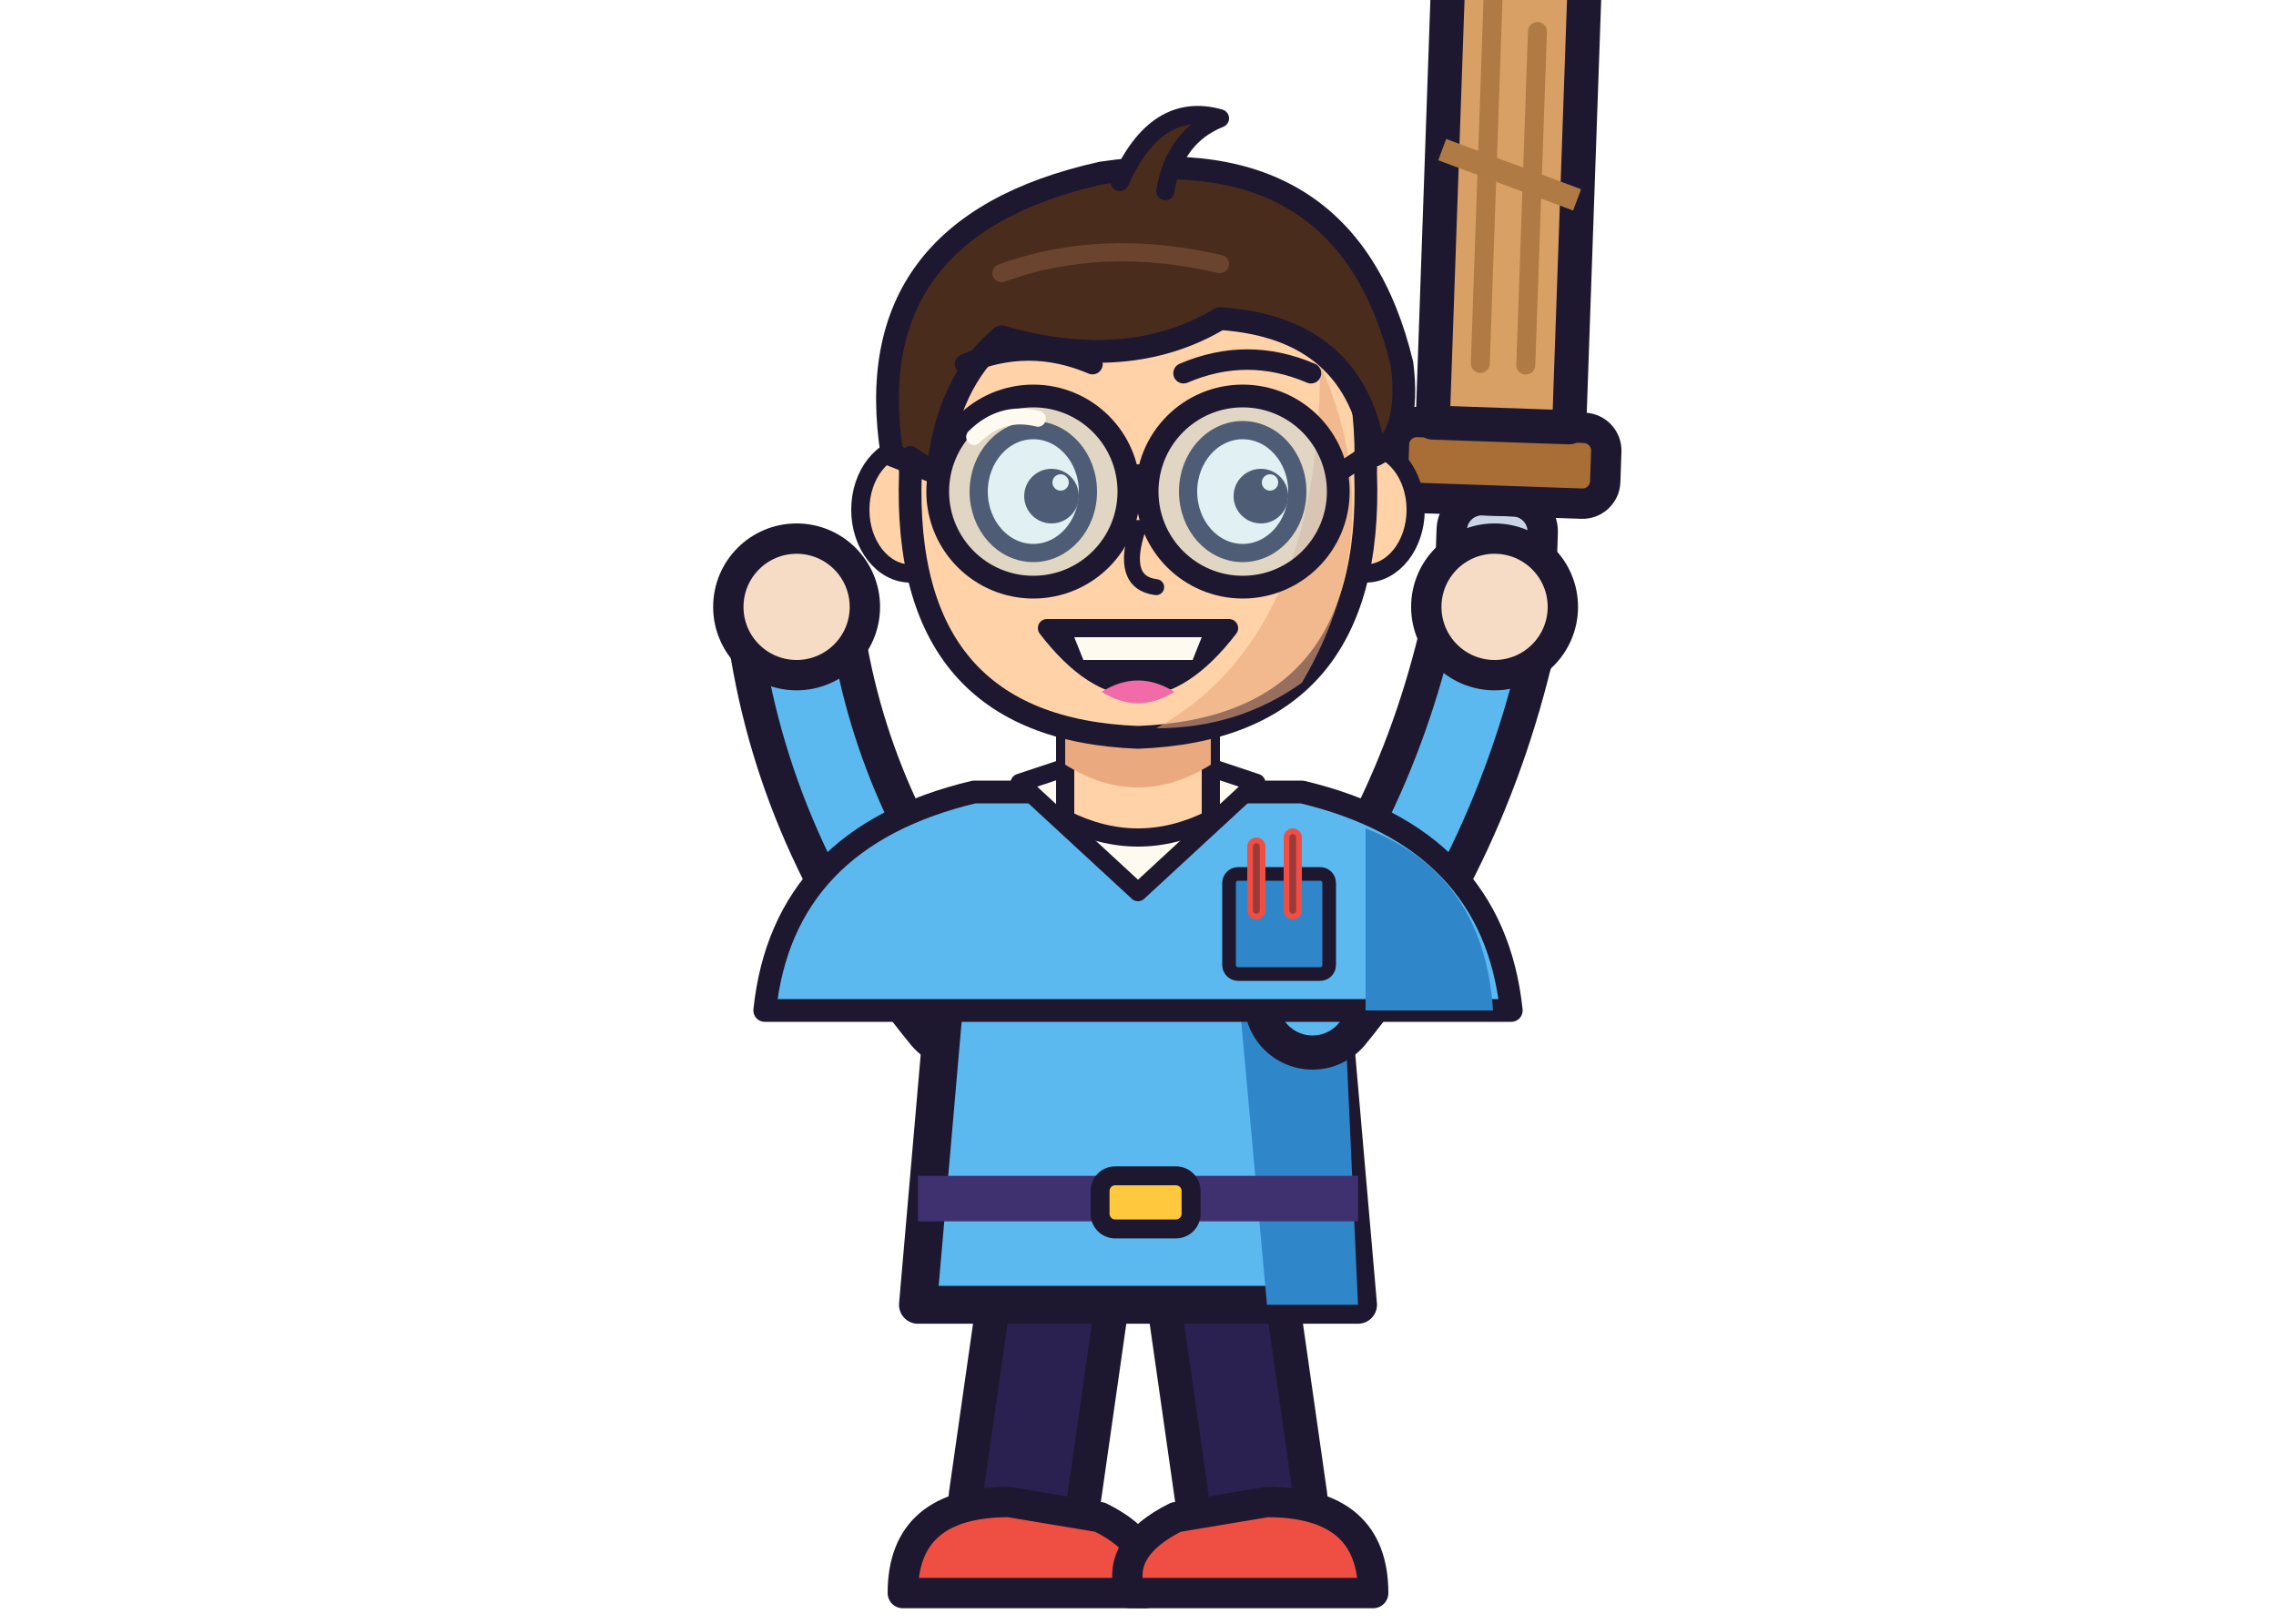
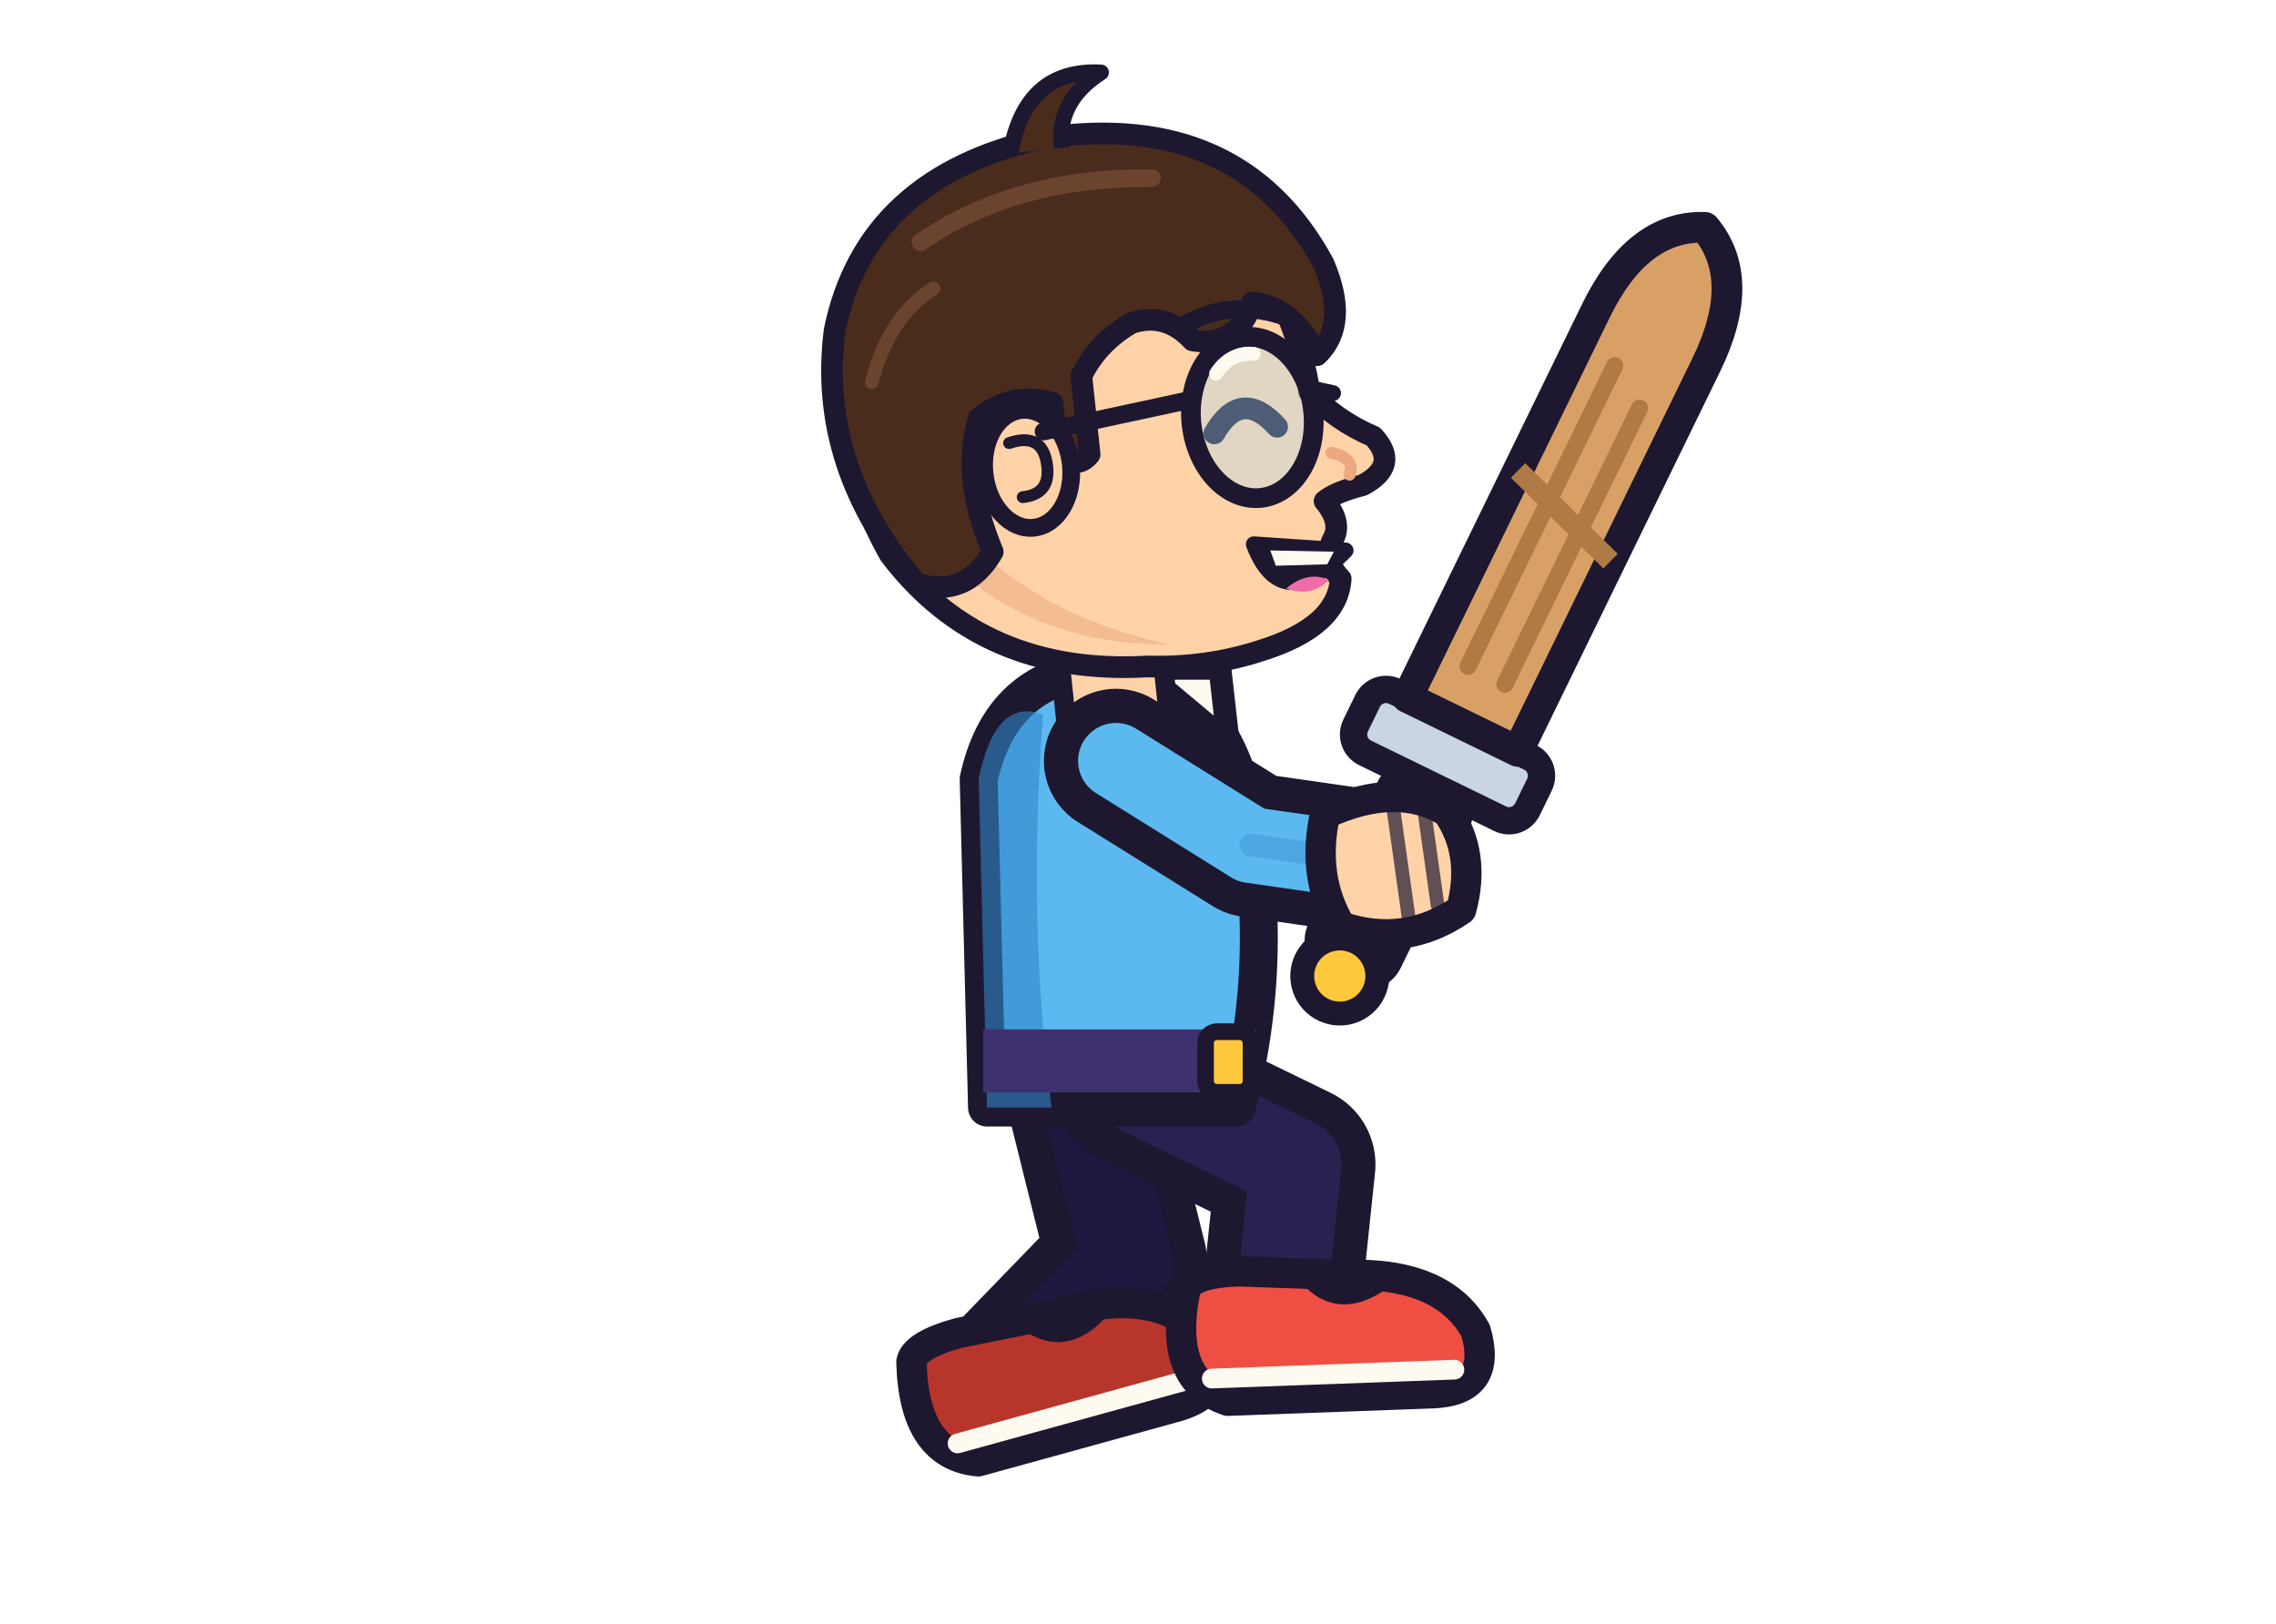
<svg xmlns="http://www.w3.org/2000/svg" viewBox="0 0 300 214" width="300" height="214">
-   <g transform="translate(75 0)">
-     <path d="M64 170 L60 198" fill="none" stroke="#1d1830" stroke-width="20" stroke-linecap="round" stroke-linejoin="round" />
-     <path d="M64 170 L60 198" fill="none" stroke="#2b2150" stroke-width="11" stroke-linecap="round" stroke-linejoin="round" />
-     <path d="M86 170 L90 198" fill="none" stroke="#1d1830" stroke-width="20" stroke-linecap="round" stroke-linejoin="round" />
-     <path d="M86 170 L90 198" fill="none" stroke="#2b2150" stroke-width="11" stroke-linecap="round" stroke-linejoin="round" />
-     <path d="M44 210 Q44 198 58 198 L70 200 Q78 204 76 210 Z" fill="#ef4f43" stroke="#1d1830" stroke-width="4" stroke-linejoin="round" />
-     <path d="M106 210 Q106 198 92 198 L80 200 Q72 204 74 210 Z" fill="#ef4f43" stroke="#1d1830" stroke-width="4" stroke-linejoin="round" />
-     <path d="M52 132 Q34 110 30 84" fill="none" stroke="#1d1830" stroke-width="18" stroke-linecap="round" stroke-linejoin="round" />
-     <path d="M52 132 Q34 110 30 84" fill="none" stroke="#5cb9f0" stroke-width="9" stroke-linecap="round" stroke-linejoin="round" />
-     <circle cx="30" cy="80" r="9" fill="#f6dcc4" stroke="#1d1830" stroke-width="4" />
-     <path d="M50 126 L100 126 L104 172 L46 172 Z" fill="#5cb9f0" stroke="#1d1830" stroke-width="5" stroke-linejoin="round" />
-     <path d="M88 128 L102 128 L104 172 L92 172 Z" fill="#2f86c9" />
-     <path d="M46 158 L104 158" stroke="#3f3170" stroke-width="6" />
-     <rect x="70" y="155" width="12" height="7" rx="2" fill="#ffc83d" stroke="#1d1830" stroke-width="2.5" />
-     <g transform="translate(122 80) rotate(-88)">
-       <rect x="-10" y="-6" width="24" height="12" rx="4" fill="#c9d4e4" stroke="#1d1830" stroke-width="4" />
-       <path d="M-4 -6 L-4 6 M4 -6 L4 6" stroke="#9aa6b8" stroke-width="2.5" />
-       <rect x="14" y="-14" width="10" height="28" rx="3" fill="#a96d36" stroke="#1d1830" stroke-width="4" />
-       <path d="M24 -9 L86 -9 Q100 -9 104 0 Q100 9 86 9 L24 9 Z" fill="#d9a066" stroke="#1d1830" stroke-width="4.5" stroke-linejoin="round" />
-       <path d="M32 -3 L80 -3 M32 3 L76 3" stroke="#b07a44" stroke-width="2.5" stroke-linecap="round" />
-       <path d="M60 -9 L54 9" stroke="#b07a44" stroke-width="3" />
-     </g>
-     <path d="M98 132 Q116 110 122 80" fill="none" stroke="#1d1830" stroke-width="18" stroke-linecap="round" stroke-linejoin="round" />
-     <path d="M98 132 Q116 110 122 80" fill="none" stroke="#5cb9f0" stroke-width="9" stroke-linecap="round" stroke-linejoin="round" />
-     <circle cx="122" cy="80" r="9" fill="#f6dcc4" stroke="#1d1830" stroke-width="4" />
-     <g transform="translate(15 0) scale(0.6)">
-       <g>
-         <g>
-           <path d="M18 222 Q22 184 64 174 L136 174 Q178 184 182 222 Z" fill="#5cb9f0" stroke="#1d1830" stroke-width="5" stroke-linejoin="round" stroke-linecap="round" />
-           <path d="M150 182 Q176 192 178 222 L150 222 Z" fill="#2f86c9" />
-           <path d="M74 172 L100 196 L126 172 L114 168 L100 182 L86 168 Z" fill="#fffaf0" stroke="#1d1830" stroke-width="4" stroke-linejoin="round" stroke-linecap="round" />
-         </g>
-         <rect x="120" y="192" width="22" height="22" rx="2" fill="#2f86c9" stroke="#1d1830" stroke-width="3" stroke-linejoin="round" stroke-linecap="round" />
-         <path d="M126 186 L126 200 M134 184 L134 200" stroke="#ef4f43" stroke-width="4" stroke-linecap="round" />
-         <path d="M126 186 L126 200 M134 184 L134 200" stroke="#1d1830" stroke-width="1.5" stroke-linecap="round" opacity="0.4" />
-         <g>
-           <path d="M84 150 L84 180 Q100 188 116 180 L116 150 Z" fill="#ffd2a8" stroke="#1d1830" stroke-width="4" stroke-linejoin="round" stroke-linecap="round" />
-           <path d="M84 158 Q100 170 116 158 L116 168 Q100 178 84 168 Z" fill="#eaa97e" />
-         </g>
-         <ellipse cx="50" cy="112" rx="11" ry="14" fill="#ffd2a8" stroke="#1d1830" stroke-width="4" stroke-linejoin="round" stroke-linecap="round" />
-         <ellipse cx="150" cy="112" rx="11" ry="14" fill="#ffd2a8" stroke="#1d1830" stroke-width="4" stroke-linejoin="round" stroke-linecap="round" />
-         <path d="M50 104 Q48 50 100 48 Q152 50 150 104 Q152 160 100 162 Q48 160 50 104 Z" fill="#ffd2a8" stroke="#1d1830" stroke-width="5" stroke-linejoin="round" stroke-linecap="round" />
-         <path d="M140 80 Q156 116 136 150 Q122 160 104 160 Q140 140 140 80 Z" fill="#eaa97e" opacity="0.6" />
-         <path d="M46 100 Q38 50 92 38 Q146 30 158 80 Q160 96 152 100 Q148 72 118 70 Q98 82 70 74 Q58 84 56 104 Z" fill="#4a2c1c" stroke="#1d1830" stroke-width="5" stroke-linejoin="round" stroke-linecap="round" />
-         <path d="M96 40 Q104 22 118 26 Q108 30 106 42" fill="#4a2c1c" stroke="#1d1830" stroke-width="4" stroke-linejoin="round" stroke-linecap="round" />
-         <path d="M70 60 Q92 52 118 58" fill="none" stroke="#6b4430" stroke-width="4" stroke-linecap="round" />
-         <g>
-           <ellipse cx="77" cy="108" rx="12" ry="13.5" fill="#fffaf0" stroke="#1d1830" stroke-width="4" stroke-linejoin="round" stroke-linecap="round" />
-           <ellipse cx="123" cy="108" rx="12" ry="13.5" fill="#fffaf0" stroke="#1d1830" stroke-width="4" stroke-linejoin="round" stroke-linecap="round" />
-           <circle cx="81" cy="109" r="6" fill="#1d1830" />
-           <circle cx="127" cy="109" r="6" fill="#1d1830" />
-           <circle cx="83" cy="106" r="1.8" fill="#fffaf0" />
-           <circle cx="129" cy="106" r="1.8" fill="#fffaf0" />
-         </g>
-         <g fill="none">
-           <circle cx="77" cy="108" r="21" fill="#a9dcf7" fill-opacity="0.35" stroke="#1d1830" stroke-width="5" stroke-linejoin="round" stroke-linecap="round" />
-           <circle cx="123" cy="108" r="21" fill="#a9dcf7" fill-opacity="0.35" stroke="#1d1830" stroke-width="5" stroke-linejoin="round" stroke-linecap="round" />
-           <path d="M98 106 Q100 102 102 106" stroke="#1d1830" stroke-width="4" stroke-linejoin="round" stroke-linecap="round" />
-           <path d="M56 104 L50 100 M144 104 L150 100" stroke="#1d1830" stroke-width="4" stroke-linejoin="round" stroke-linecap="round" />
-           <path d="M64 96 Q70 90 78 92" stroke="#fffaf0" stroke-width="3.5" stroke-linecap="round" />
-         </g>
-         <path d="M62 80 Q76 74 90 80 M110 82 Q124 76 138 82" fill="none" stroke="#1d1830" stroke-width="4.5" stroke-linejoin="round" stroke-linecap="round" />
-         <path d="M100 116 Q96 128 104 129" fill="none" stroke="#1d1830" stroke-width="3.5" stroke-linejoin="round" stroke-linecap="round" />
-         <g>
-           <path d="M80 138 Q100 164 120 138 Z" fill="#1d1830" stroke="#1d1830" stroke-width="4" stroke-linejoin="round" stroke-linecap="round" />
-           <path d="M86 140 L114 140 L112 145 L88 145 Z" fill="#fffaf0" />
-           <path d="M92 152 Q100 147 108 152 Q100 157 92 152 Z" fill="#f06ba8" />
-         </g>
-       </g>
-     </g>
+   <path d="M143.9 99.1 L140.2 119.8 L143.5 138.5" fill="none" stroke="#1d1830" stroke-width="19" stroke-linecap="round" stroke-linejoin="round" />
+   <path d="M143.9 99.1 L140.2 119.8 L143.5 138.5" fill="none" stroke="#3f97d2" stroke-width="10" stroke-linecap="round" stroke-linejoin="round" />
+   <g transform="translate(143.5 138.5) rotate(-80)">
+     <path d="M-8 -8 Q2 -11 8 -6 Q11 0 8 7 Q0 11 -8 7 Q-11 0 -8 -8 Z" fill="#efb88f" stroke="#1d1830" stroke-width="4" stroke-linejoin="round" />
+     <path d="M1 -8 L1 7 M5 -6 L5 6" stroke="#1d1830" stroke-width="1.8" stroke-linecap="round" opacity="0.7" />
+   </g>
+   <path d="M142.8 143 L148.6 166.3 L133.3 182.1" fill="none" stroke="#1d1830" stroke-width="21" stroke-linecap="round" stroke-linejoin="round" />
+   <path d="M142.8 143 L148.6 166.3 L133.3 182.1" fill="none" stroke="#1f1840" stroke-width="12" stroke-linecap="round" stroke-linejoin="round" />
+   <g transform="translate(133.3 182.1) rotate(-15.4)">
+     <path d="M-12 -6 Q-15 6 -7 9 L20 9 Q28 9 26 1 Q22 -7 9 -7 L-5 -8 Q-11 -8 -12 -6 Z" fill="#b8352c" stroke="#1d1830" stroke-width="4" stroke-linejoin="round" />
+     <path d="M-9 6 L23 6" stroke="#fffaf0" stroke-width="2.6" stroke-linecap="round" />
+     <path d="M4 -7 Q8 -2 14 -6" fill="none" stroke="#1d1830" stroke-width="2.2" stroke-linecap="round" />
+   </g>
+   <path d="M149.2 143 L170.8 153.5 L168.5 175.4" fill="none" stroke="#1d1830" stroke-width="21" stroke-linecap="round" stroke-linejoin="round" />
+   <path d="M149.2 143 L170.8 153.5 L168.5 175.4" fill="none" stroke="#2b2150" stroke-width="12" stroke-linecap="round" stroke-linejoin="round" />
+   <g transform="translate(168.5 175.4) rotate(-2.1)">
+     <path d="M-12 -6 Q-15 6 -7 9 L20 9 Q28 9 26 1 Q22 -7 9 -7 L-5 -8 Q-11 -8 -12 -6 Z" fill="#ef4f43" stroke="#1d1830" stroke-width="4" stroke-linejoin="round" />
+     <path d="M-9 6 L23 6" stroke="#fffaf0" stroke-width="2.6" stroke-linecap="round" />
+     <path d="M4 -7 Q8 -2 14 -6" fill="none" stroke="#1d1830" stroke-width="2.2" stroke-linecap="round" />
+   </g>
+   <path d="M130.1 146 L163 146 Q168.3 125.9 164 105.2 Q159.8 89.3 147.1 88.1 Q132.2 88.1 129 102.7 Z" fill="#5cb9f0" stroke="#1d1830" stroke-width="5" stroke-linejoin="round" />
+   <path d="M130.1 146 L138.6 146 Q135.4 121 137.5 94.2 Q131.2 91.8 129 102.7 Z" fill="#2f86c9" opacity="0.6" />
+   <path d="M129.6 135.7 L165.6 135.7 L164.6 144 L129.6 144 Z" fill="#3f3170" />
+   <rect x="158.9" y="136" width="6" height="8" rx="1.5" fill="#ffc83d" stroke="#1d1830" stroke-width="2.2" transform="rotate(0 161.9 140)" />
+   <path d="M150.2 88.1 L161.9 97.9 L160.8 88.1 Z" fill="#fffaf0" stroke="#1d1830" stroke-width="3" stroke-linejoin="round" />
+   <g transform="translate(147.1 93) rotate(-6) scale(0.52) translate(-103 -176)">
+     <path d="M90 146 L90 182 L116 182 L116 146 Z" fill="#ffd2a8" stroke="#1d1830" stroke-width="5" stroke-linejoin="round" />
+     <path d="M93 150 L113 150 L113 160 Q102 166 93 158 Z" fill="#eaa97e" opacity="0.7" />
+     <path d="M112 167 Q70 165 50 132 Q36 100 50 70 Q70 40 104 40 Q146 42 156 80 Q160 94 160 102 Q166 110 175 115 Q181 123 171 127 Q164 128 161 130 Q165 136 162 140 Q159 145 163 150 Q161 162 141 166 Q127 169 112 167 Z" fill="#ffd2a8" stroke="#1d1830" stroke-width="5.5" stroke-linejoin="round" />
+     <path d="M58 126 Q78 158 118 162 Q82 150 66 124 Z" fill="#eaa97e" opacity="0.55" />
+     <path d="M164 118 Q170 120 168 124" fill="none" stroke="#eaa97e" stroke-width="3" stroke-linecap="round" />
+     <path d="M56 140 Q34 108 42 74 Q54 36 100 31 Q150 29 167 70 Q172 86 163 93 Q158 80 148 78 Q143 89 132 86 Q126 78 117 80 Q108 84 103 92 L103 112 Q99 116 95 110 L95 98 Q85 94 76 100 Q70 114 76 134 Q68 145 56 140 Z" fill="#4a2c1c" stroke="#1d1830" stroke-width="5.5" stroke-linejoin="round" />
+     <path d="M91 34 Q97 13 116 16 Q104 22 104 34" fill="#4a2c1c" stroke="#1d1830" stroke-width="4" stroke-linejoin="round" />
+     <path d="M66 54 Q92 40 126 44" fill="none" stroke="#6b4430" stroke-width="4.5" stroke-linecap="round" />
+     <path d="M50 88 Q56 72 68 66" fill="none" stroke="#6b4430" stroke-width="3.5" stroke-linecap="round" />
+     <ellipse cx="87" cy="114" rx="11" ry="15" fill="#ffd2a8" stroke="#1d1830" stroke-width="4.5" />
+     <path d="M83 107 Q92 105 92 114 Q92 121 85 121" fill="none" stroke="#1d1830" stroke-width="3" stroke-linecap="round" />
+     <path d="M135 110 Q143 99 151 110" fill="none" stroke="#1d1830" stroke-width="5.5" stroke-linecap="round" />
+     <path d="M129 101 L92 105" fill="none" stroke="#1d1830" stroke-width="4.5" stroke-linecap="round" />
+     <ellipse cx="145" cy="107" rx="15.5" ry="20.5" fill="#a9dcf7" fill-opacity="0.35" stroke="#1d1830" stroke-width="5" />
+     <path d="M160 101 L166 103" stroke="#1d1830" stroke-width="4" stroke-linecap="round" />
+     <path d="M137 95 Q141 90 147 91" fill="none" stroke="#fffaf0" stroke-width="3.5" stroke-linecap="round" />
+     <path d="M130 82 Q143 76 157 83" fill="none" stroke="#1d1830" stroke-width="4.5" stroke-linecap="round" />
+     <path d="M142 139 Q147 158 165 143 Z" fill="#1d1830" stroke="#1d1830" stroke-width="4" stroke-linejoin="round" />
+     <path d="M146 141 L162 143 L160 146 L147 145 Z" fill="#fffaf0" />
+     <path d="M149 151 Q155 147 160 150 Q155 154 149 151 Z" fill="#f06ba8" />
+   </g>
+   <g transform="translate(183.7 114.1) rotate(-64) scale(0.9)">
+     <rect x="-17" y="-5.5" width="31" height="11" rx="4" fill="#a96d36" stroke="#1d1830" stroke-width="4" />
+     <circle cx="-18" cy="0" r="5.5" fill="#ffc83d" stroke="#1d1830" stroke-width="3.5" />
+     <rect x="13" y="-14" width="10" height="28" rx="3" fill="#c9d4e4" stroke="#1d1830" stroke-width="4" />
+     <path d="M23 -9 L86 -9 Q100 -9 104 0 Q100 9 86 9 L23 9 Z" fill="#d9a066" stroke="#1d1830" stroke-width="4.5" stroke-linejoin="round" />
+     <path d="M31 -3 L80 -3 M31 3 L76 3" stroke="#b07a44" stroke-width="2.5" stroke-linecap="round" />
+     <path d="M60 -9 L54 9" stroke="#b07a44" stroke-width="3" />
+   </g>
+   <path d="M147.1 100.3 L164.9 111.4 L183.7 114.1" fill="none" stroke="#1d1830" stroke-width="19" stroke-linecap="round" stroke-linejoin="round" />
+   <path d="M147.1 100.3 L164.9 111.4 L183.7 114.1" fill="none" stroke="#5cb9f0" stroke-width="10" stroke-linecap="round" stroke-linejoin="round" />
+   <path d="M164.9 111.4 L183.7 114.1" fill="none" stroke="#2f86c9" stroke-width="3" stroke-linecap="round" opacity="0.35" />
+   <g transform="translate(183.7 114.1) rotate(-8)">
+     <path d="M-8 -8 Q2 -11 8 -6 Q11 0 8 7 Q0 11 -8 7 Q-11 0 -8 -8 Z" fill="#ffd2a8" stroke="#1d1830" stroke-width="4" stroke-linejoin="round" />
+     <path d="M1 -8 L1 7 M5 -6 L5 6" stroke="#1d1830" stroke-width="1.8" stroke-linecap="round" opacity="0.7" />
  </g>
</svg>
